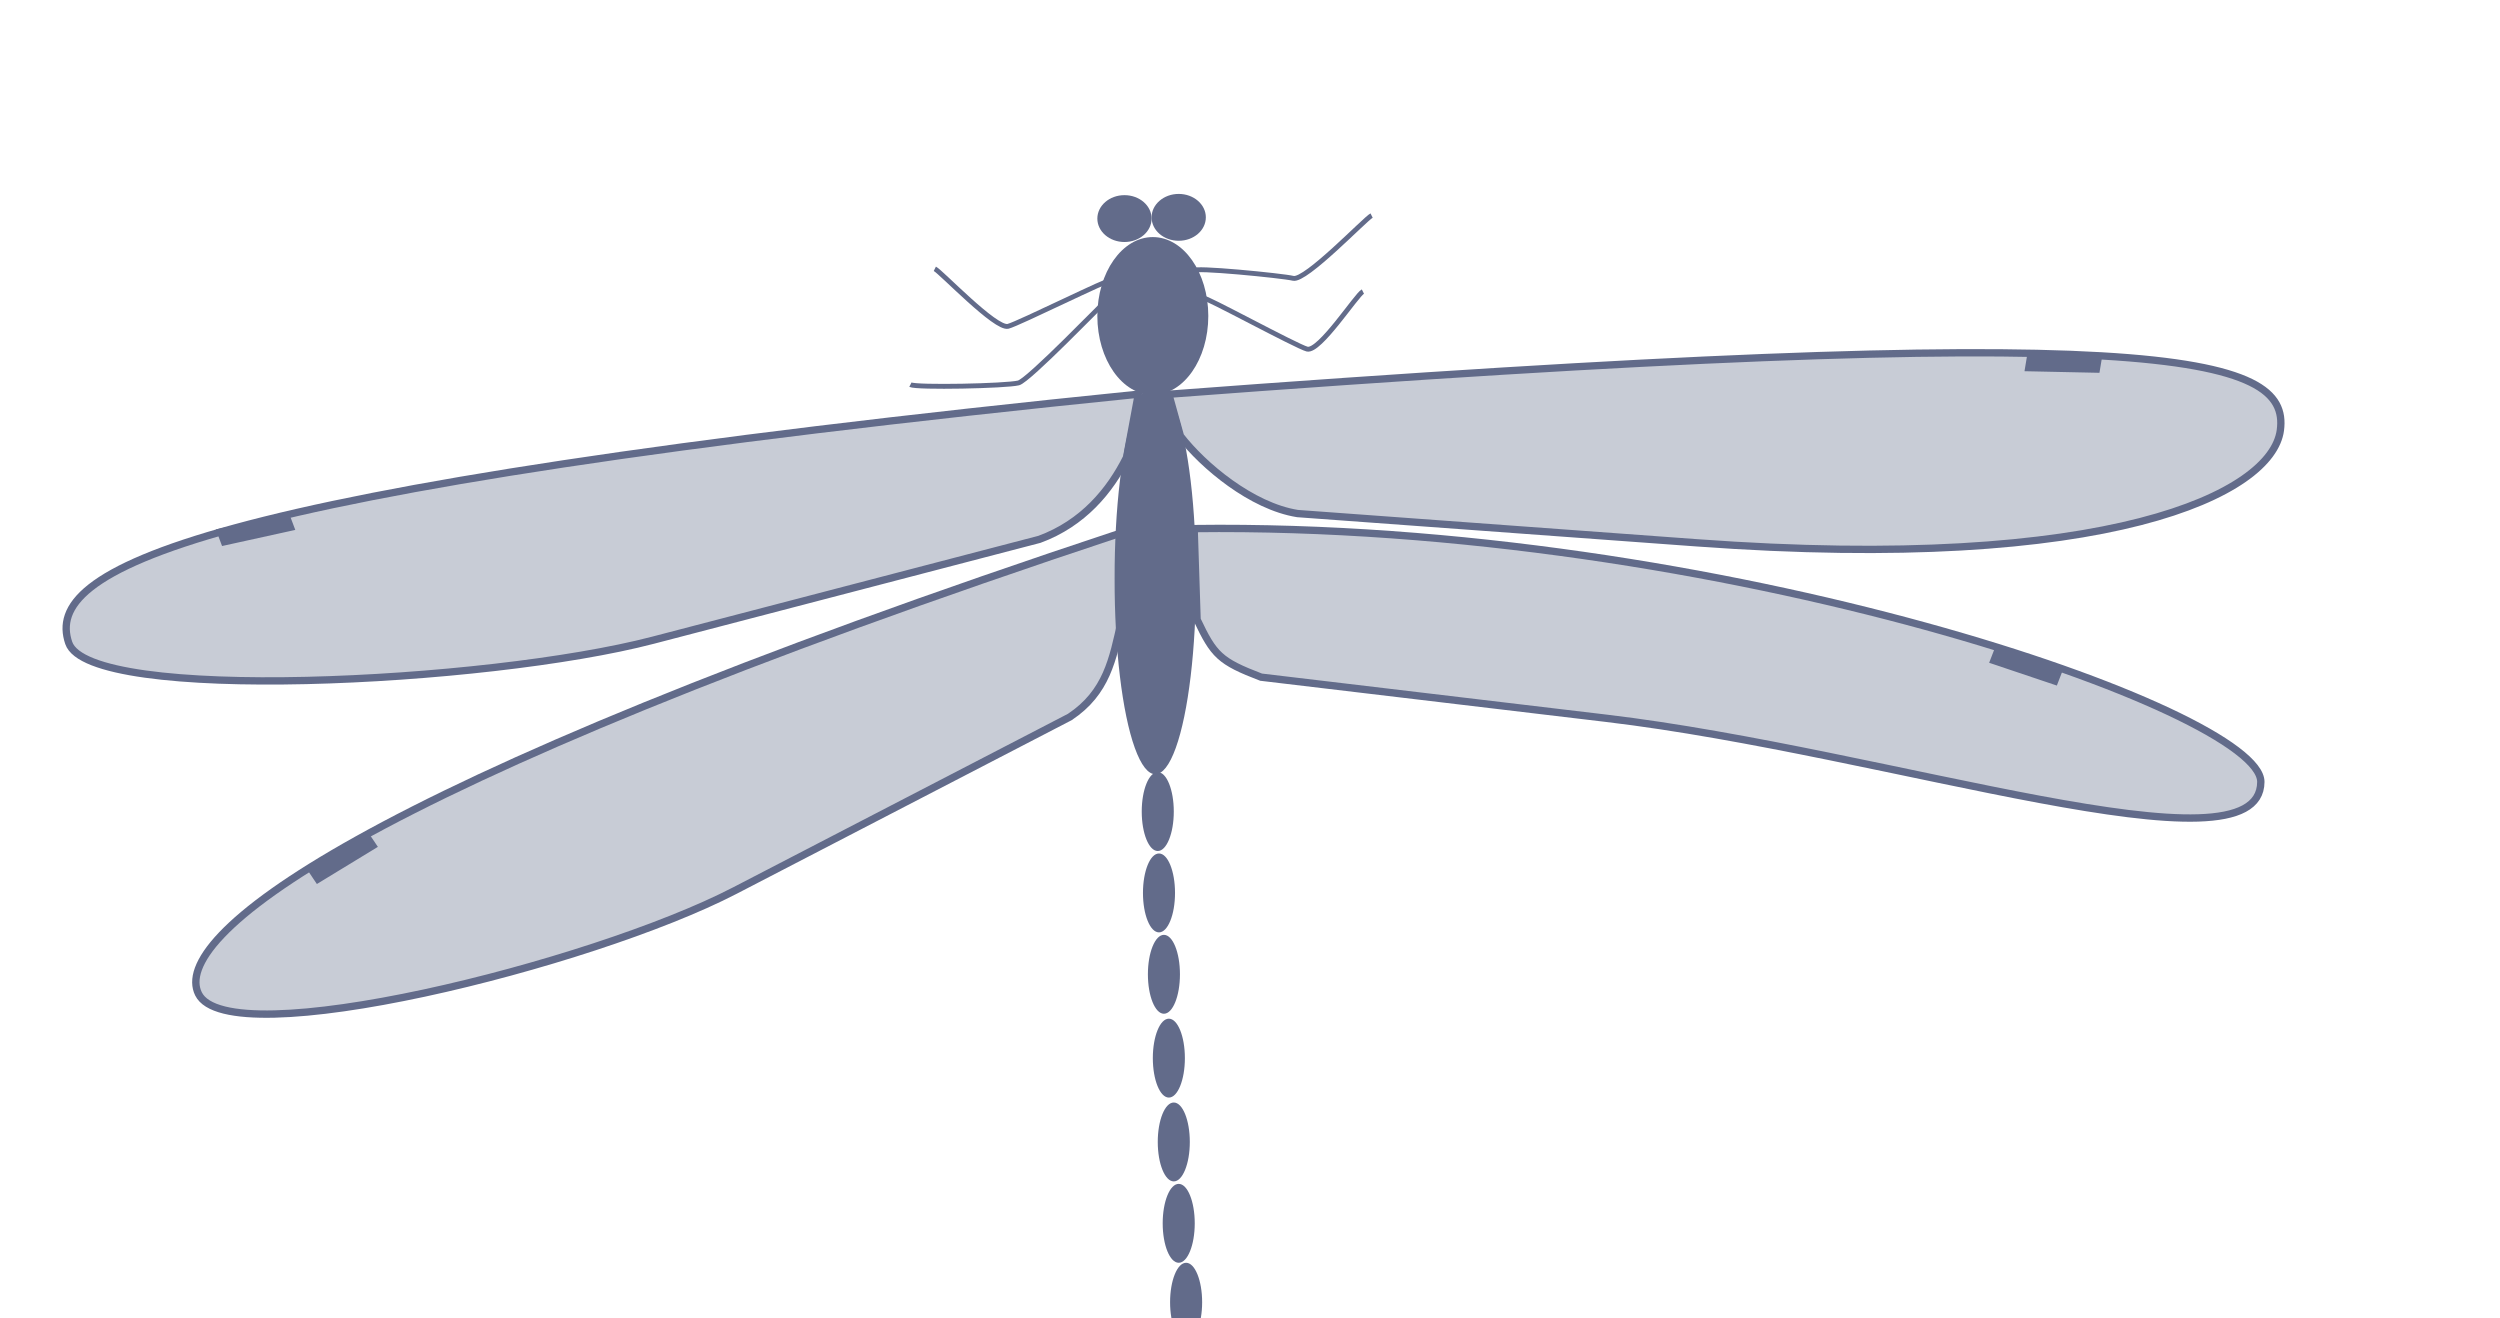
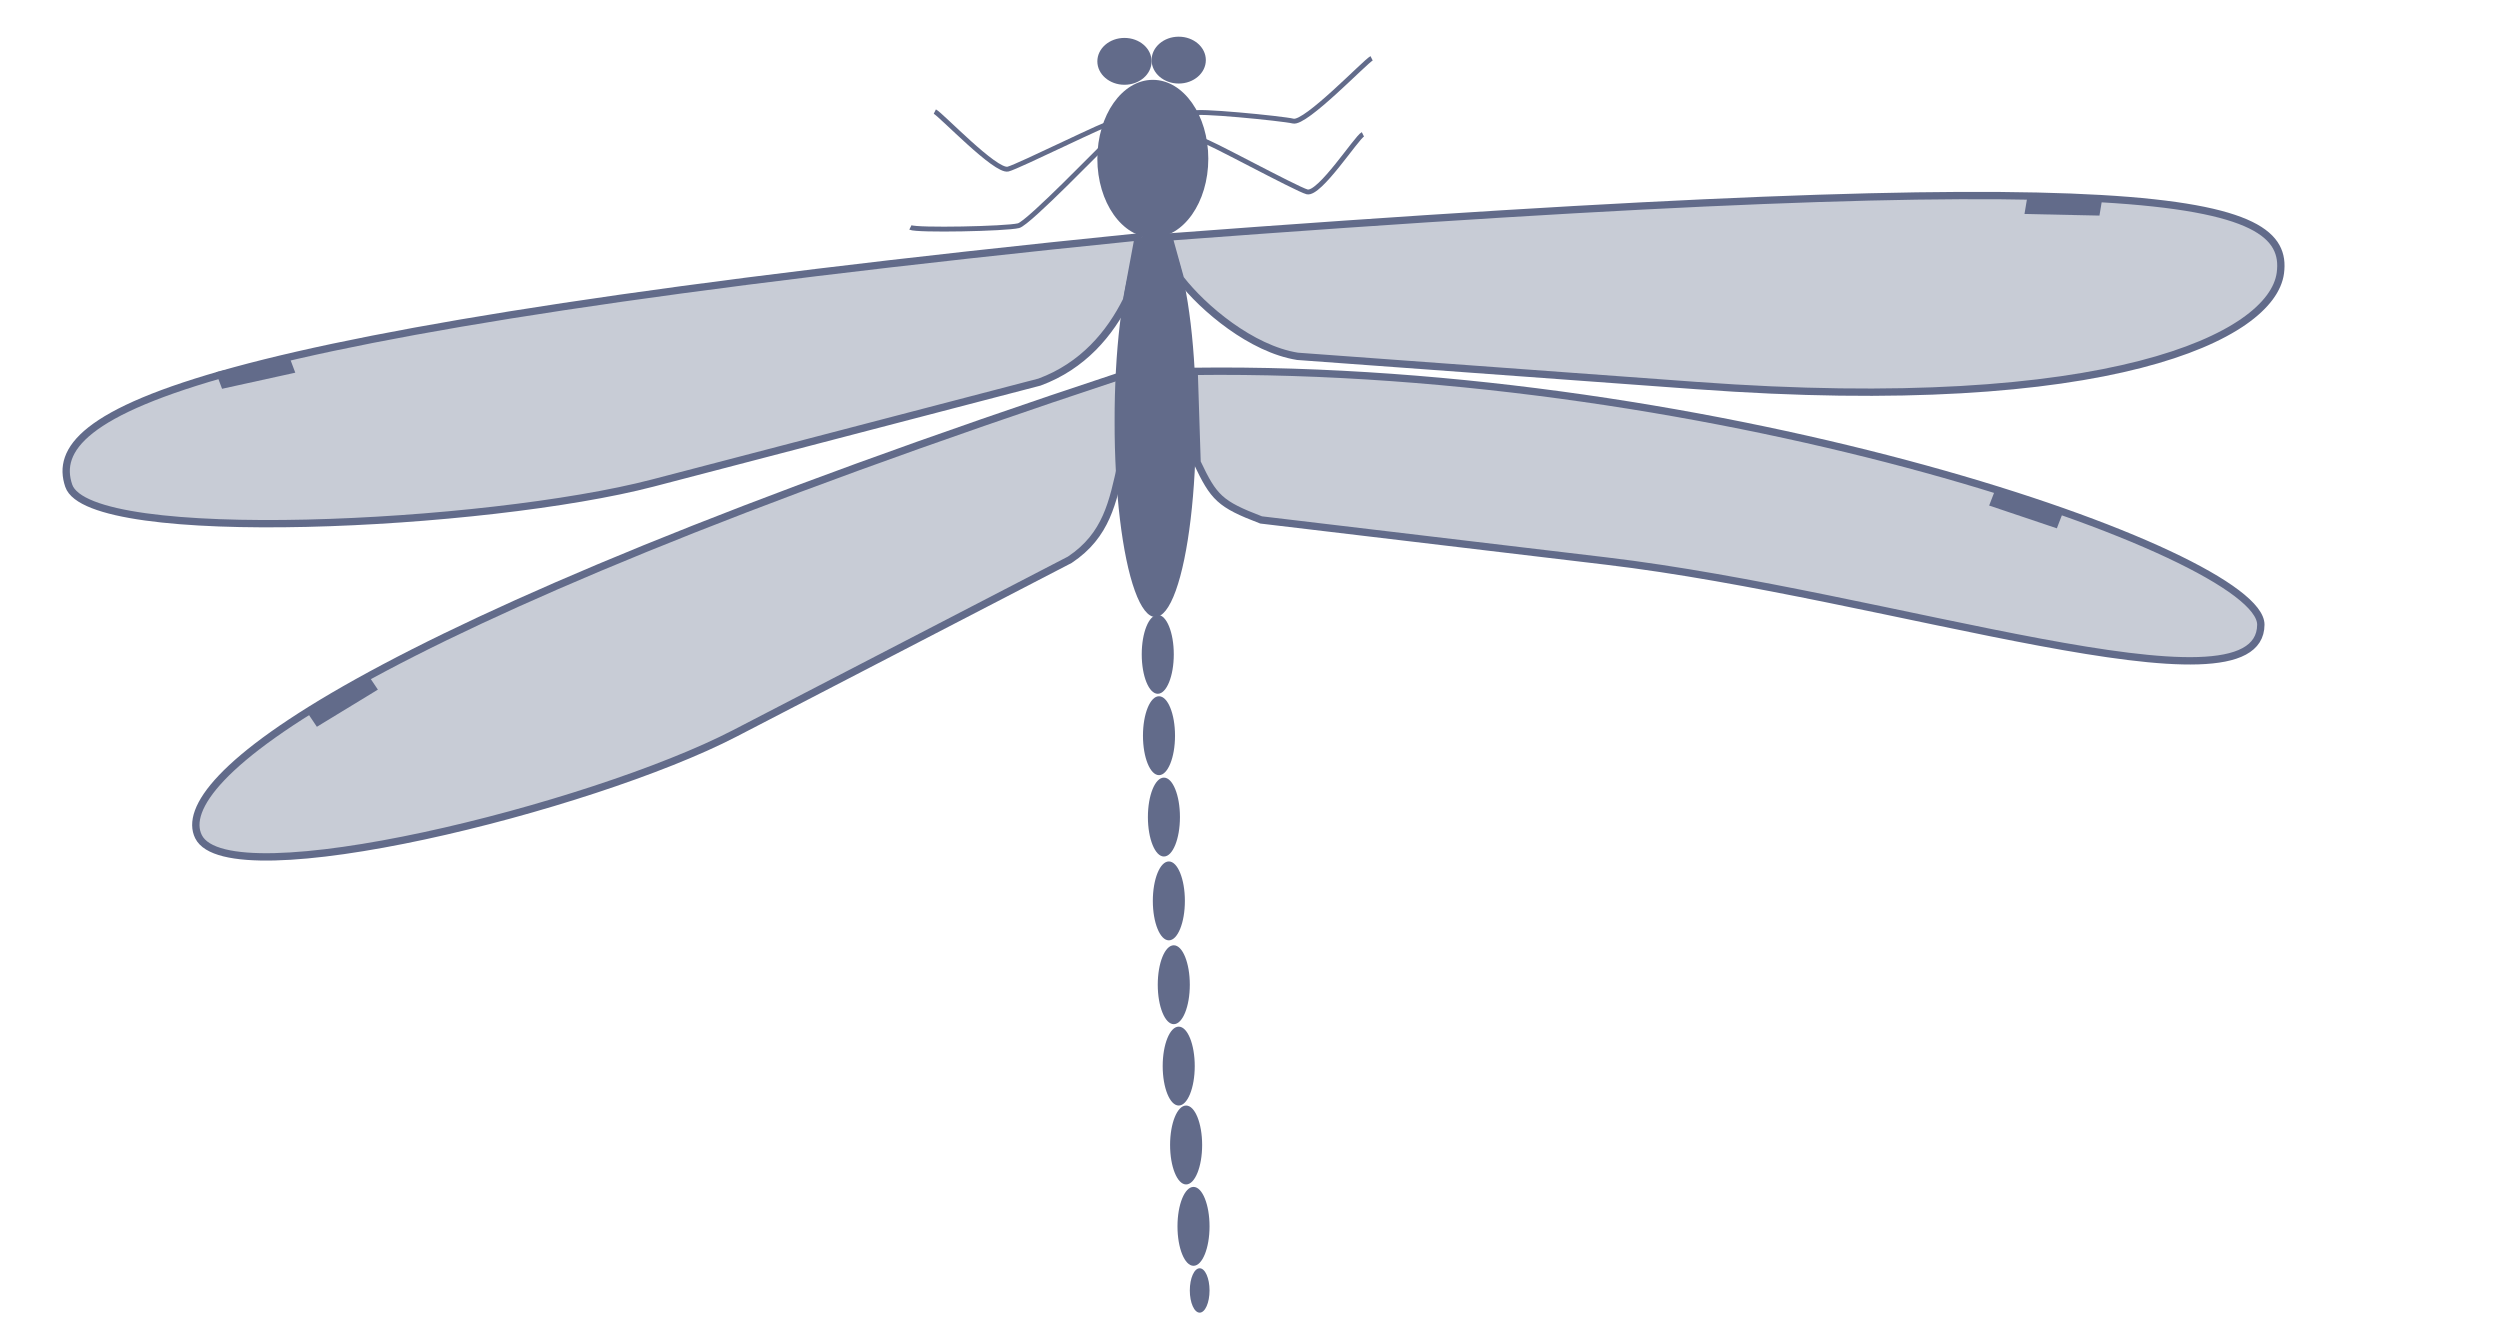
- <svg xmlns="http://www.w3.org/2000/svg" viewBox="0 0 795 419" id="svg2">
+ <svg xmlns="http://www.w3.org/2000/svg" viewBox="0 50 795 419" id="svg2">
  <defs id="defs3" />
  <g id="layer1">
    <g id="g1383" transform="matrix(1.552377,0,0,1.552377,-192.8303,-20.75784)">
      <path d="M 308.602 312.678 A 7.576 6.819 0 1 1  293.449,312.678 A 7.576 6.819 0 1 1  308.602 312.678 z" id="path1340" style="fill:#626b8a;fill-opacity:1" transform="matrix(0.733333,0,0,0.703704,133.809,-161.8855)" />
      <path d="M 319.208 339.7 A 9.849 16.162 0 1 1  299.51,339.7 A 9.849 16.162 0 1 1  319.208 339.7 z" id="path1345" style="fill:#626b8a;fill-opacity:1" transform="matrix(1.153846,0,0,1,3.41642,-261.6019)" />
      <path d="M 319.713 392.985 A 8.334 39.648 0 1 1  303.046,392.985 A 8.334 39.648 0 1 1  319.713 392.985 z" id="path1347" style="fill:#626b8a;fill-opacity:1" transform="translate(49.49492,-261.0968)" />
      <path d="M 315.168 439.705 A 3.283 8.081 0 1 1  308.602,439.705 A 3.283 8.081 0 1 1  315.168 439.705 z" id="path1349" style="fill:#626b8a;fill-opacity:1" transform="translate(49.49492,-260.0866)" />
      <path d="M 315.168 439.705 A 3.283 8.081 0 1 1  308.602,439.705 A 3.283 8.081 0 1 1  315.168 439.705 z" id="path1351" style="fill:#626b8a;fill-opacity:1" transform="translate(49.74745,-243.4191)" />
      <path d="M 315.168 439.705 A 3.283 8.081 0 1 1  308.602,439.705 A 3.283 8.081 0 1 1  315.168 439.705 z" id="path1353" style="fill:#626b8a;fill-opacity:1" transform="translate(50.7576,-226.7516)" />
      <path d="M 315.168 439.705 A 3.283 8.081 0 1 1  308.602,439.705 A 3.283 8.081 0 1 1  315.168 439.705 z" id="path1355" style="fill:#626b8a;fill-opacity:1" transform="translate(51.76775,-209.579)" />
      <path d="M 315.168 439.705 A 3.283 8.081 0 1 1  308.602,439.705 A 3.283 8.081 0 1 1  315.168 439.705 z" id="path1357" style="fill:#626b8a;fill-opacity:1" transform="translate(52.7779,-192.4064)" />
      <path d="M 315.168 439.705 A 3.283 8.081 0 1 1  308.602,439.705 A 3.283 8.081 0 1 1  315.168 439.705 z" id="path1359" style="fill:#626b8a;fill-opacity:1" transform="translate(53.78806,-175.7389)" />
      <path d="M 315.168 439.705 A 3.283 8.081 0 1 1  308.602,439.705 A 3.283 8.081 0 1 1  315.168 439.705 z" id="path1361" style="fill:#626b8a;fill-opacity:1" transform="translate(55.30329,-159.5764)" />
      <path d="M 315.168 439.705 A 3.283 8.081 0 1 1  308.602,439.705 A 3.283 8.081 0 1 1  315.168 439.705 z" id="path1363" style="fill:#626b8a;fill-opacity:1" transform="translate(56.81851,-142.9089)" />
      <path d="M 357.394,94.121 C 161.088,113.998 133.292,130.323 138.294,145.068 C 142.499,157.461 224.027,153.382 257.95,144.527 L 337.144,123.853 C 346.087,120.557 351.603,113.865 354.993,107.054 L 357.394,94.121 z " id="path2924" style="fill:#626b8a;fill-opacity:0.345;fill-rule:evenodd;stroke:#626b8a;stroke-width:1.5px;stroke-linecap:butt;stroke-linejoin:miter;stroke-opacity:1" />
      <rect height="2.626" id="rect2926" style="fill:#626b8a;fill-opacity:1;stroke:#626b8a;stroke-opacity:1" transform="matrix(0.976642,-0.214875,0.352097,0.935963,0,0)" width="14.358" x="116.434" y="157.281" />
      <path d="M 354.059,122.474 C 194.259,175.4 159.346,205.704 164.874,216.957 C 171.041,229.51 245.336,211.049 274.736,195.812 L 343.369,160.242 C 350.927,155.204 352.171,148.398 353.919,140.582 L 354.059,122.474 z " id="path1369" style="fill:#626b8a;fill-opacity:0.345;fill-rule:evenodd;stroke:#626b8a;stroke-width:1.508px;stroke-linecap:butt;stroke-linejoin:miter;stroke-opacity:1" />
      <rect height="2.769" id="rect2152" style="fill:#626b8a;fill-opacity:1;stroke:#626b8a;stroke-opacity:1" transform="matrix(0.85397,-0.520323,0.557432,0.830223,0,0)" width="13.633" x="49.167" y="261.459" />
      <g id="g2916" transform="matrix(-0.97532,0.220798,0.220798,0.97532,581.7574,-316.6201)">
        <path d="M 304.44,380.441 C 198.865,402.966 99.497,465.147 102.782,479.302 C 107.305,498.794 175.565,456.548 230.638,436.994 L 297.784,413.153 C 305.342,408.115 306.223,406.57 307.972,398.754 L 304.44,380.441 z " id="path2918" style="fill:#626b8a;fill-opacity:0.345;fill-rule:evenodd;stroke:#626b8a;stroke-width:1.508px;stroke-linecap:butt;stroke-linejoin:miter;stroke-opacity:1" />
        <rect height="2.769" id="rect2920" style="fill:#626b8a;fill-opacity:1;stroke:#626b8a;stroke-opacity:1" transform="matrix(0.85397,-0.520323,0.557432,0.830223,0,0)" width="13.633" x="-135.387" y="454.582" />
      </g>
      <path d="M 363.648,94.131 C 567.223,78.756 593.388,86.081 591.342,101.516 C 589.621,114.49 556.385,130.763 471.712,124.559 L 390.012,118.573 C 380.6,117.074 370.676,108.723 366.028,102.699 L 363.648,94.131 z " id="path2930" style="fill:#626b8a;fill-opacity:0.345;fill-rule:evenodd;stroke:#626b8a;stroke-width:1.5px;stroke-linecap:butt;stroke-linejoin:miter;stroke-opacity:1" />
      <rect height="2.626" id="rect2932" style="fill:#626b8a;fill-opacity:1;stroke:#626b8a;stroke-opacity:1" transform="matrix(-0.999773,-2.129447e-2,-0.163801,0.986493,0,0)" width="14.358" x="-566.806" y="75.599" />
      <path d="M 351.515,70.934 C 352.122,70.104 332.825,79.692 330.714,80.219 C 328.157,80.859 317.015,69.084 315.714,68.434" id="path2938" style="fill:none;fill-opacity:0.75;fill-rule:evenodd;stroke:#626b8a;stroke-width:1px;stroke-linecap:butt;stroke-linejoin:miter;stroke-opacity:1" />
      <path d="M 349.931,75.89 C 350.537,75.061 334.961,91.286 332.85,91.814 C 330.292,92.453 312.008,92.822 310.707,92.171" id="path4456" style="fill:none;fill-opacity:0.75;fill-rule:evenodd;stroke:#626b8a;stroke-width:1px;stroke-linecap:butt;stroke-linejoin:miter;stroke-opacity:1" />
      <path d="M 370.902,74.528 C 370.296,73.698 389.862,84.357 391.973,84.885 C 394.531,85.524 402.101,73.75 403.402,73.099" id="path4458" style="fill:none;fill-opacity:0.75;fill-rule:evenodd;stroke:#626b8a;stroke-width:1px;stroke-linecap:butt;stroke-linejoin:miter;stroke-opacity:1" />
      <path d="M 368.818,68.834 C 368.212,68.005 387.003,69.858 389.114,70.385 C 391.671,71.025 403.884,58.179 405.185,57.528" id="path4460" style="fill:none;fill-opacity:0.75;fill-rule:evenodd;stroke:#626b8a;stroke-width:1px;stroke-linecap:butt;stroke-linejoin:miter;stroke-opacity:1" />
      <path d="M 315.168 439.705 A 3.283 8.081 0 1 1  308.602,439.705 A 3.283 8.081 0 1 1  315.168 439.705 z" id="path5978" style="fill:#626b8a;fill-opacity:1" transform="matrix(0.615385,0,0,0.5625,178.0368,62.5938)" />
      <path d="M 308.602 312.678 A 7.576 6.819 0 1 1  293.449,312.678 A 7.576 6.819 0 1 1  308.602 312.678 z" id="path5980" style="fill:#626b8a;fill-opacity:1" transform="matrix(0.733333,0,0,0.703704,144.9208,-162.1381)" />
    </g>
  </g>
</svg>
